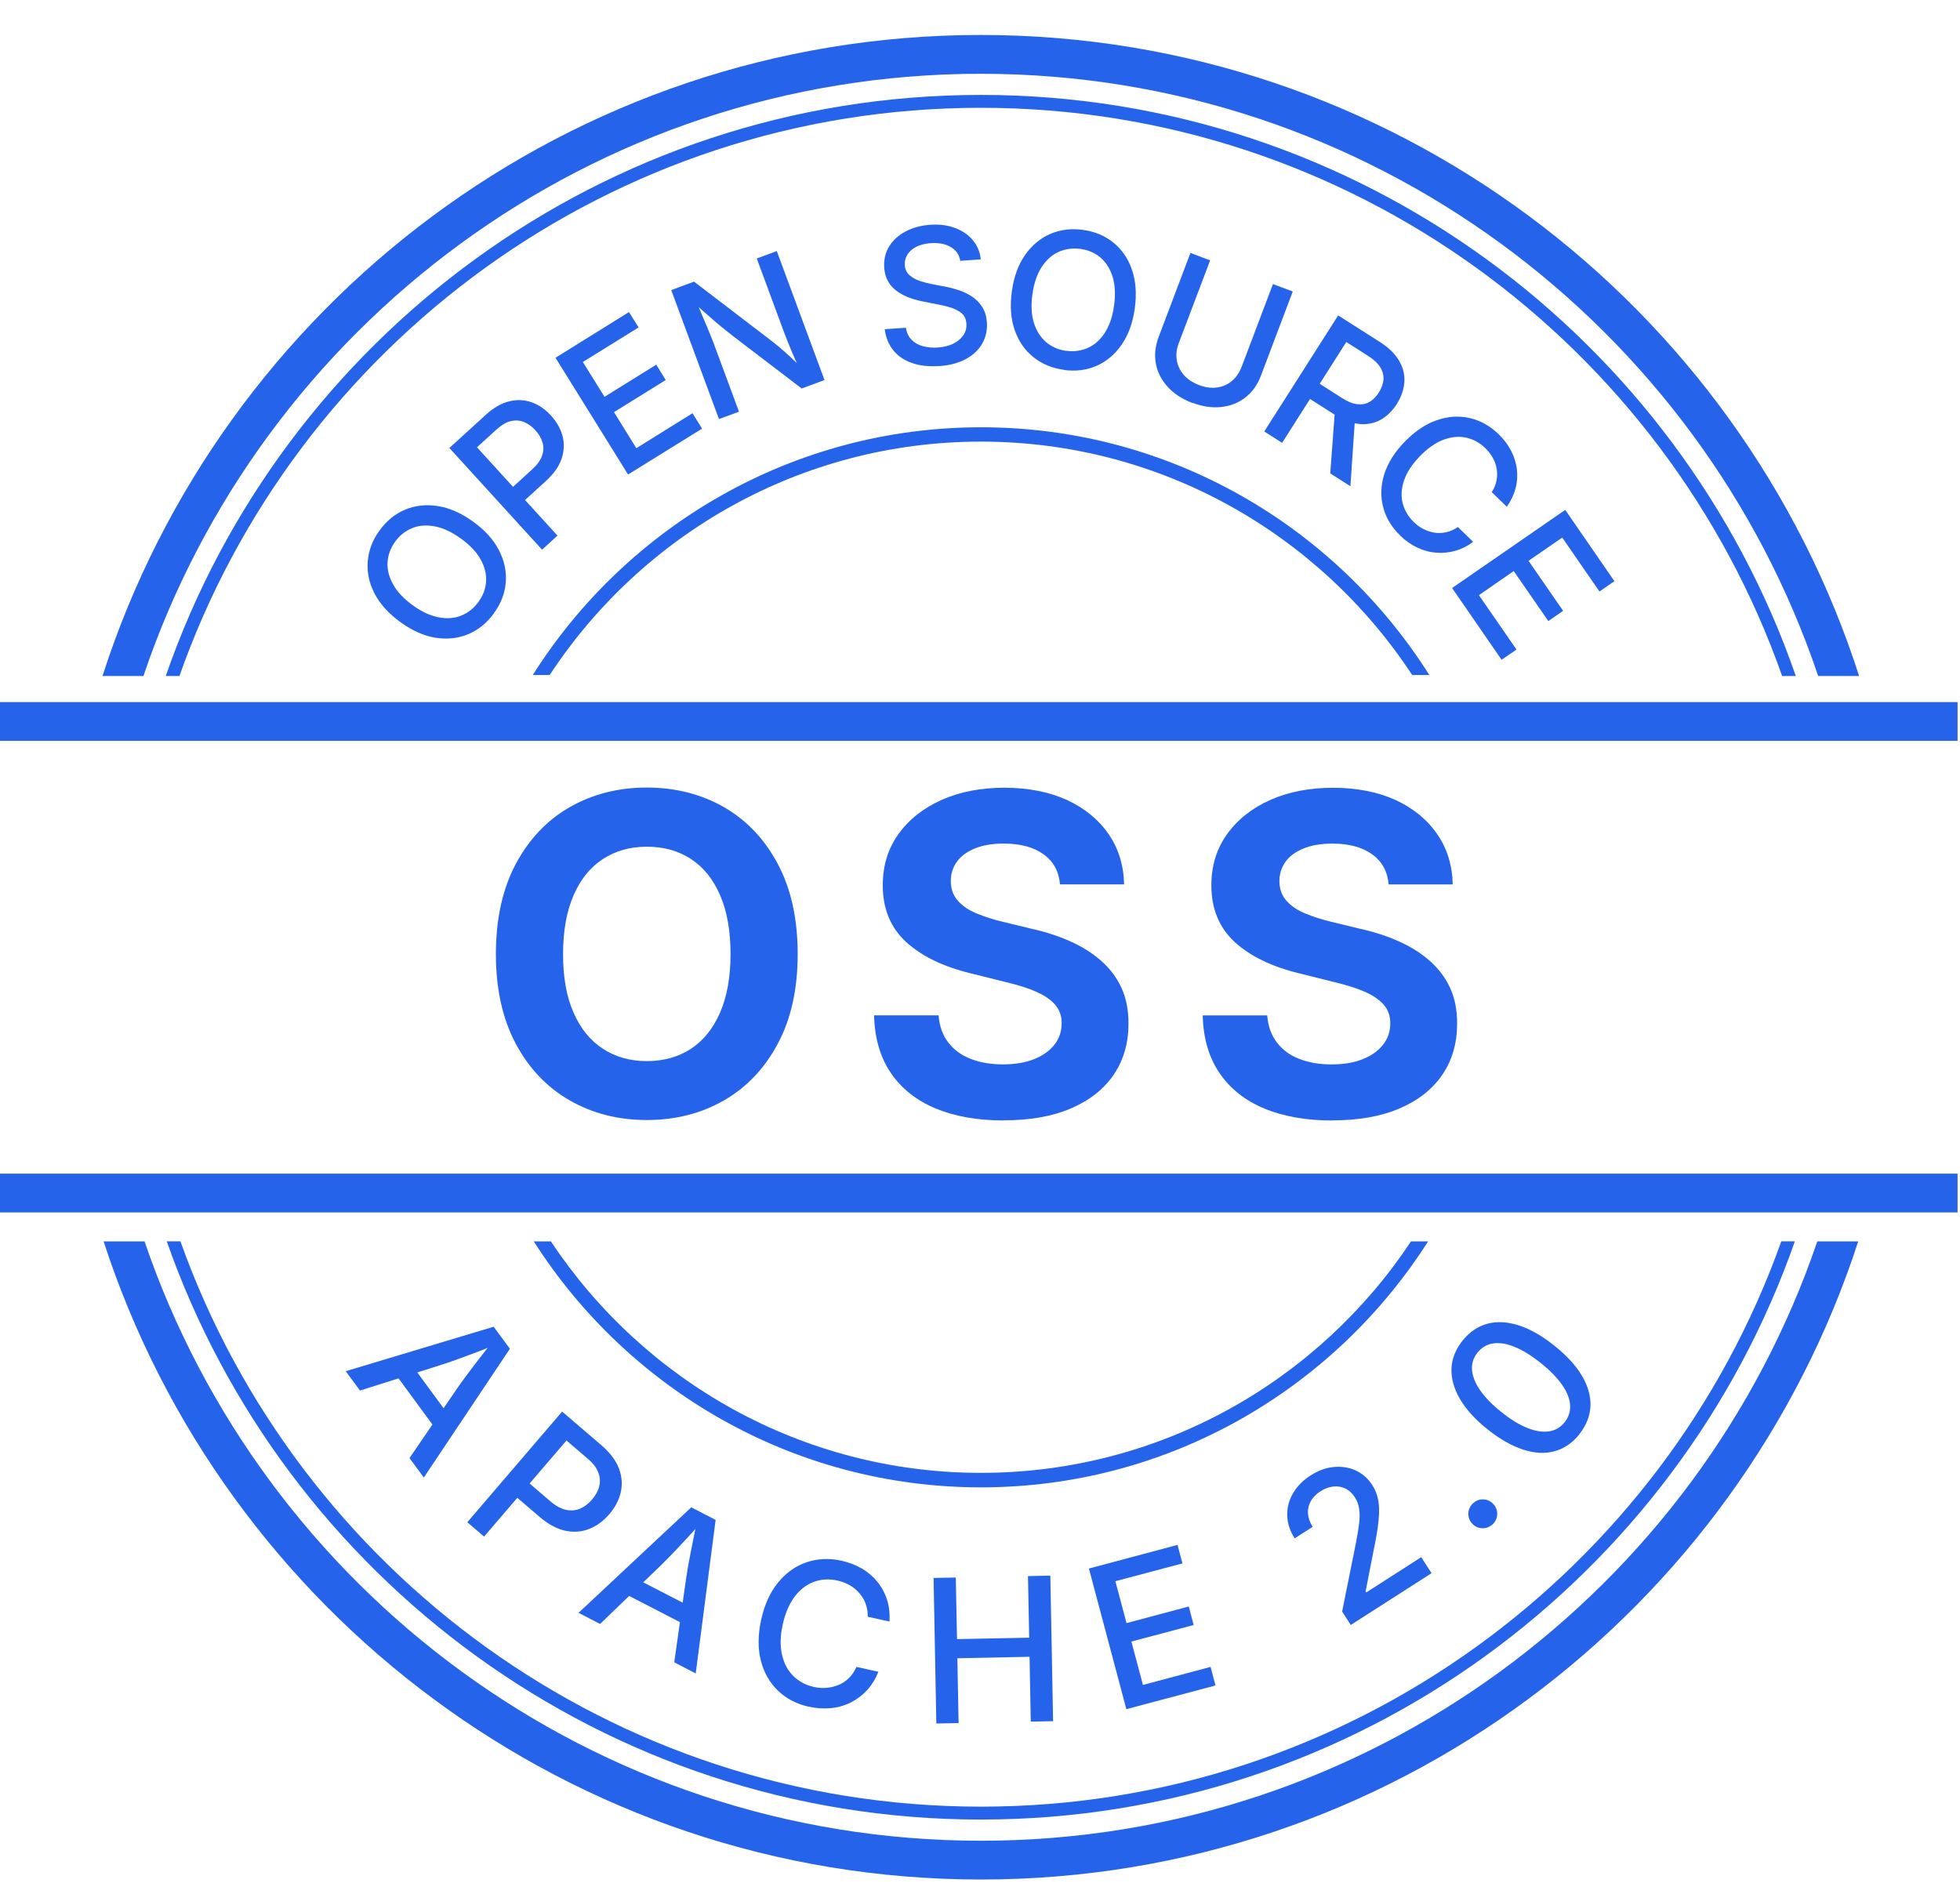
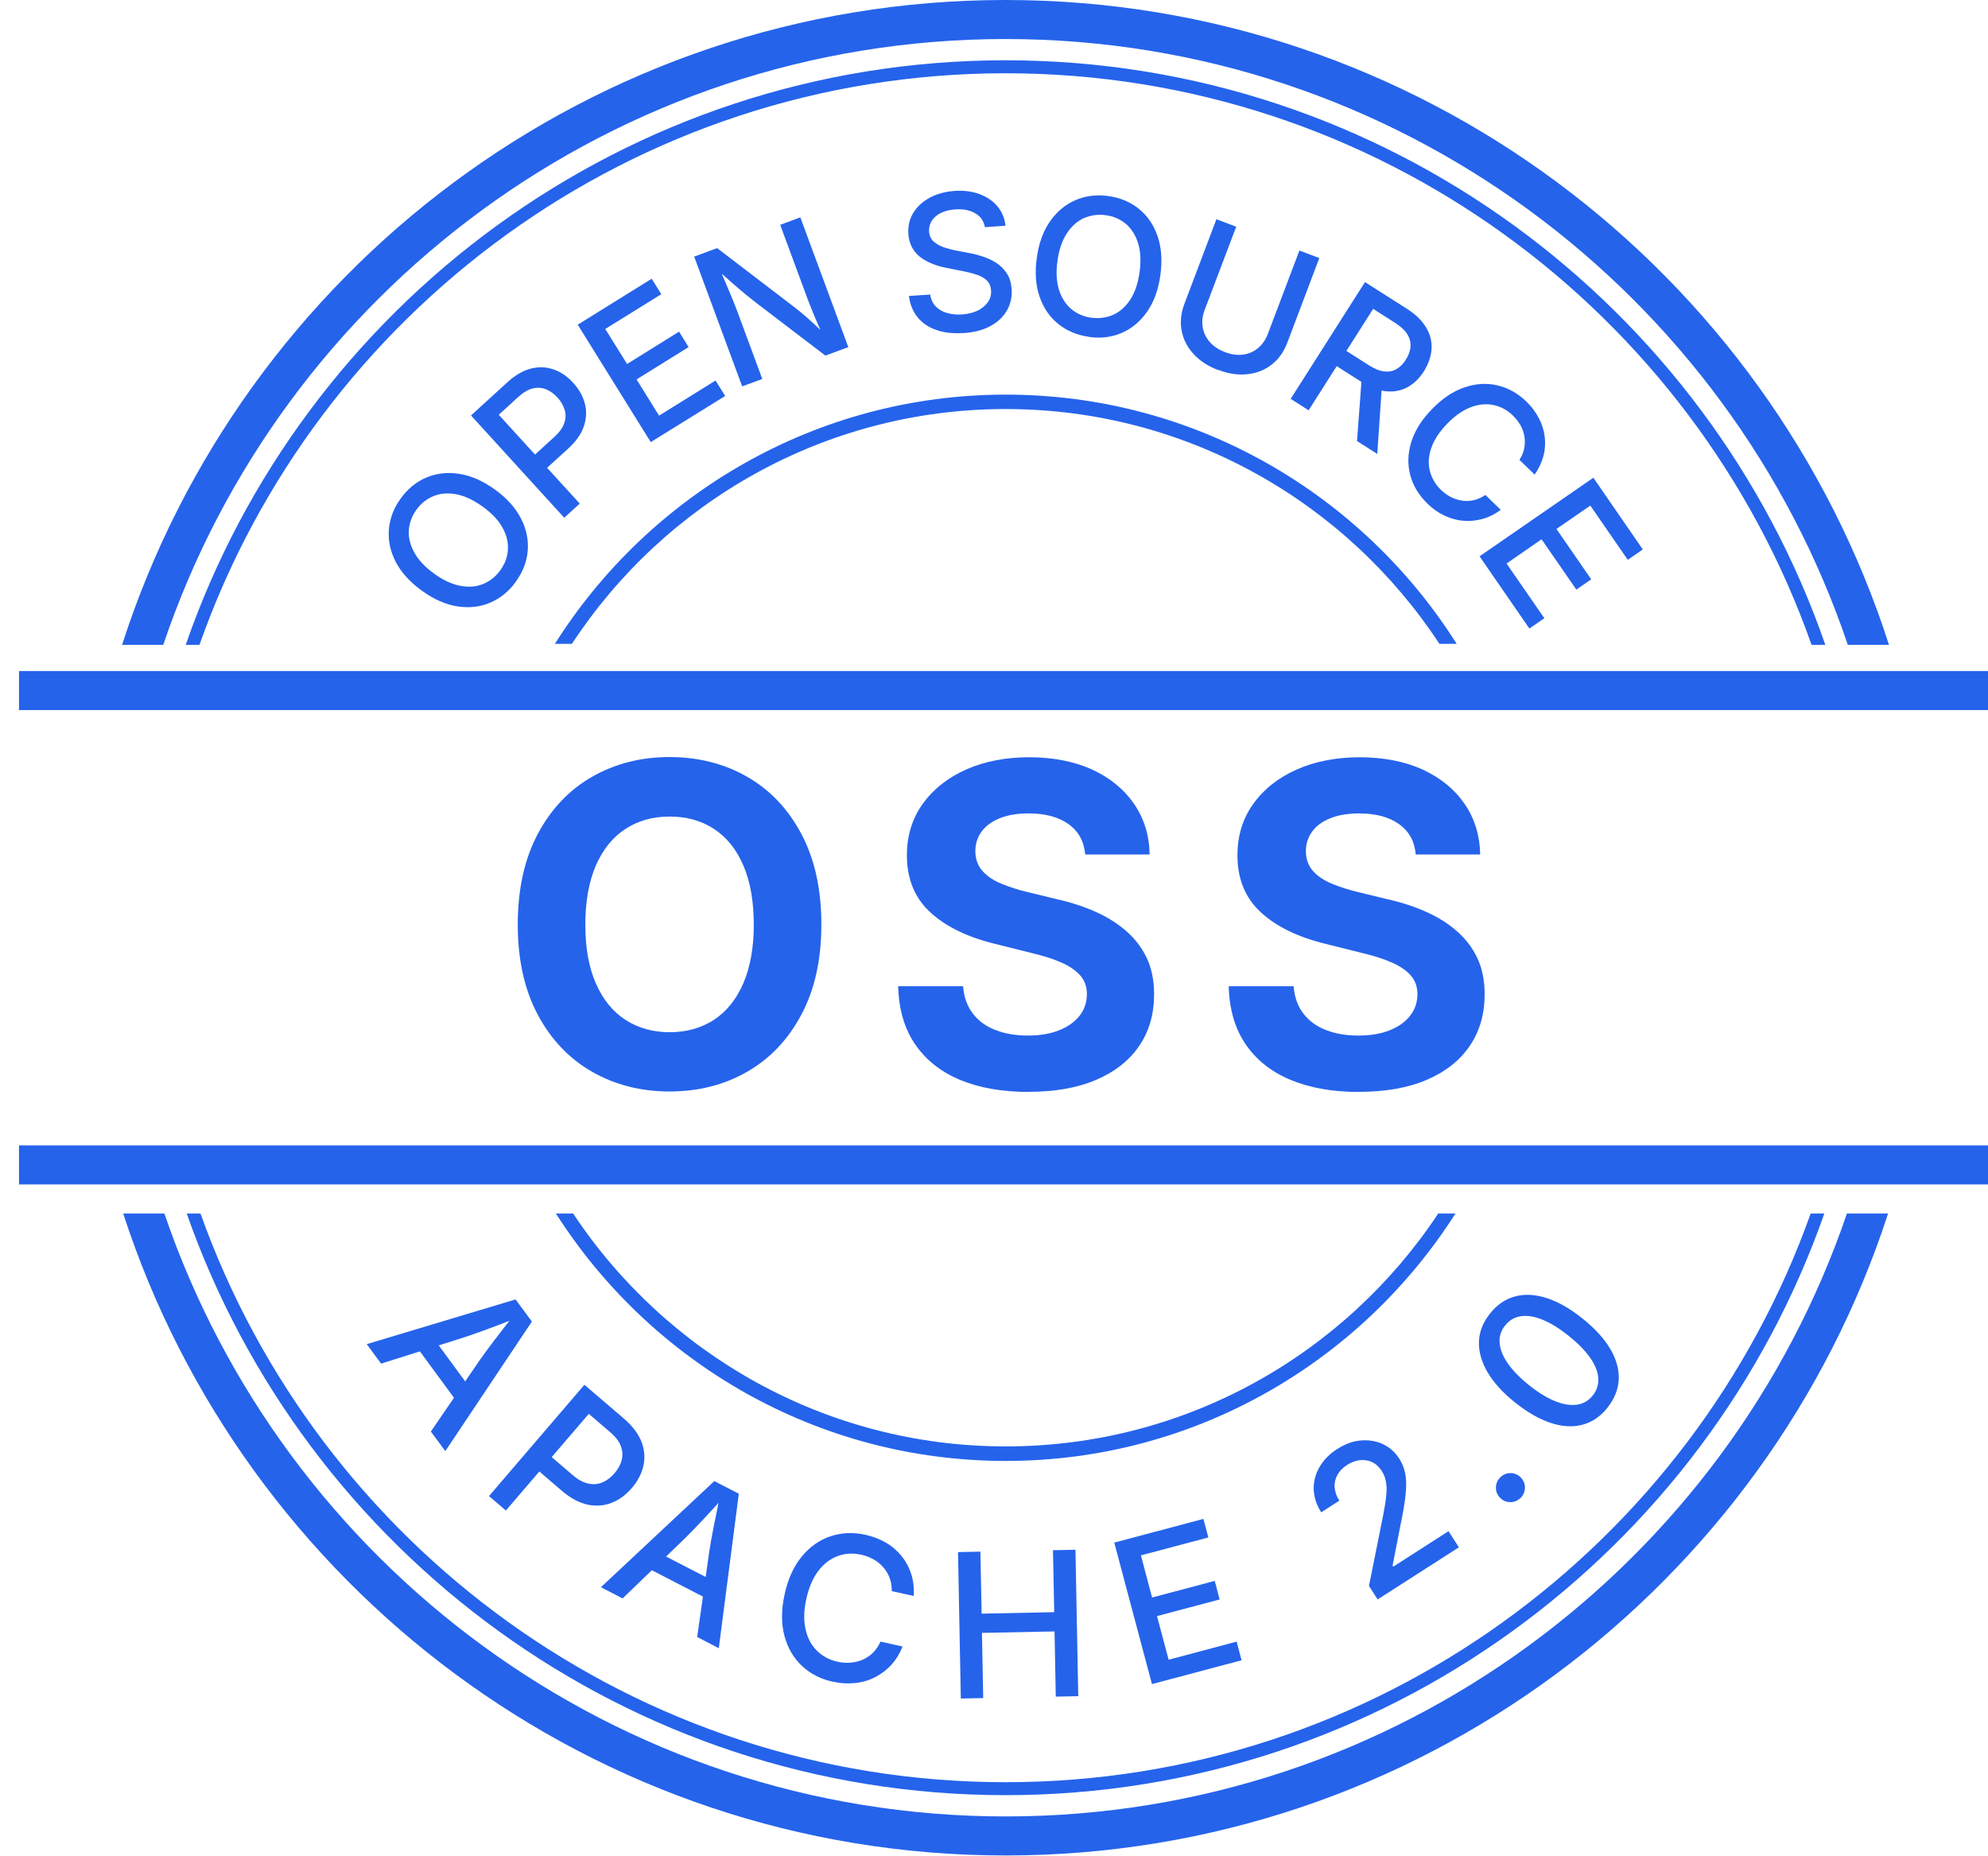
- <svg xmlns="http://www.w3.org/2000/svg" width="51" height="49" viewBox="0 0 51 49" fill="none">
-   <path d="M3.732 17.592C6.796 8.492 15.402 1.92 25.521 1.92C35.64 1.92 44.246 8.494 47.31 17.592H48.375C45.273 7.927 36.204 0.91 25.521 0.91C14.838 0.91 5.769 7.927 2.667 17.592H3.732Z" fill="#2563EB" />
-   <path d="M47.287 32.304C44.203 41.364 35.614 47.901 25.524 47.901C15.434 47.901 6.845 41.364 3.761 32.304H2.696C5.821 41.931 14.87 48.91 25.524 48.91C36.178 48.91 45.227 41.931 48.352 32.304H47.287Z" fill="#2563EB" />
-   <path d="M4.669 17.592C7.696 8.989 15.899 2.805 25.521 2.805C35.142 2.805 43.346 8.989 46.372 17.592H46.728C43.687 8.801 35.333 2.47 25.521 2.47C15.708 2.47 7.354 8.801 4.313 17.592H4.669Z" fill="#2563EB" />
-   <path d="M46.35 32.303C43.303 40.865 35.119 47.014 25.524 47.014C15.929 47.014 7.745 40.865 4.695 32.303H4.339C7.404 41.053 15.738 47.35 25.521 47.35C35.304 47.35 43.641 41.053 46.703 32.303H46.347H46.35Z" fill="#2563EB" />
-   <path d="M14.303 17.566C16.702 13.912 20.834 11.492 25.525 11.492C30.215 11.492 34.345 13.912 36.746 17.566H37.192C34.747 13.697 30.433 11.119 25.528 11.119C20.623 11.119 16.308 13.697 13.863 17.566H14.309H14.303Z" fill="#2563EB" />
-   <path d="M36.715 32.304C34.31 35.932 30.192 38.328 25.525 38.328C20.857 38.328 16.739 35.929 14.335 32.304H13.889C16.34 36.147 20.637 38.705 25.525 38.705C30.412 38.705 34.709 36.149 37.16 32.304H36.715Z" fill="#2563EB" />
-   <path d="M50.937 18.27L0 18.27L0 19.279L50.937 19.279V18.27Z" fill="#2563EB" />
-   <path d="M50.937 30.541L0 30.541L0 31.551L50.937 31.551V30.541Z" fill="#2563EB" />
-   <path d="M16.83 29.146C16.086 29.146 15.42 28.976 14.827 28.637C14.234 28.298 13.765 27.806 13.421 27.161C13.077 26.516 12.903 25.738 12.903 24.826C12.903 23.914 13.077 23.13 13.421 22.482C13.765 21.837 14.234 21.342 14.827 21.003C15.42 20.665 16.089 20.494 16.83 20.494C17.57 20.494 18.245 20.665 18.835 21.003C19.425 21.342 19.894 21.834 20.238 22.482C20.583 23.127 20.756 23.909 20.756 24.826C20.756 25.743 20.583 26.516 20.238 27.161C19.894 27.806 19.425 28.298 18.835 28.637C18.245 28.976 17.573 29.146 16.83 29.146ZM16.83 27.613C17.267 27.613 17.649 27.506 17.976 27.294C18.302 27.08 18.554 26.768 18.737 26.351C18.916 25.934 19.009 25.428 19.009 24.829C19.009 24.23 18.919 23.712 18.737 23.295C18.557 22.878 18.302 22.563 17.976 22.352C17.649 22.138 17.27 22.034 16.83 22.034C16.39 22.034 16.017 22.141 15.687 22.355C15.357 22.569 15.105 22.884 14.923 23.301C14.743 23.718 14.651 24.227 14.651 24.829C14.651 25.431 14.74 25.934 14.923 26.348C15.102 26.762 15.357 27.077 15.687 27.291C16.017 27.506 16.396 27.613 16.83 27.613Z" fill="#2563EB" />
-   <path d="M26.109 29.157C25.435 29.157 24.848 29.053 24.35 28.847C23.852 28.642 23.461 28.332 23.184 27.927C22.906 27.522 22.758 27.018 22.744 26.422H24.422C24.445 26.706 24.529 26.94 24.677 27.131C24.824 27.322 25.018 27.464 25.264 27.557C25.51 27.652 25.785 27.698 26.095 27.698C26.404 27.698 26.673 27.655 26.899 27.565C27.128 27.476 27.304 27.351 27.434 27.189C27.562 27.027 27.625 26.839 27.625 26.625C27.625 26.434 27.567 26.272 27.452 26.142C27.336 26.011 27.171 25.899 26.957 25.806C26.743 25.71 26.48 25.63 26.173 25.557L25.247 25.326C24.535 25.152 23.977 24.88 23.574 24.51C23.172 24.139 22.97 23.647 22.97 23.037C22.97 22.527 23.105 22.085 23.38 21.703C23.652 21.324 24.029 21.026 24.506 20.814C24.983 20.603 25.527 20.499 26.135 20.499C26.743 20.499 27.298 20.606 27.761 20.817C28.224 21.032 28.586 21.327 28.846 21.706C29.107 22.085 29.24 22.522 29.249 23.014H27.582C27.553 22.675 27.408 22.412 27.151 22.229C26.893 22.044 26.549 21.952 26.121 21.952C25.831 21.952 25.582 21.992 25.374 22.076C25.166 22.16 25.009 22.273 24.902 22.42C24.795 22.568 24.74 22.736 24.74 22.924C24.74 23.132 24.801 23.303 24.926 23.442C25.05 23.581 25.215 23.691 25.423 23.775C25.632 23.859 25.852 23.931 26.086 23.986L26.85 24.171C27.203 24.249 27.533 24.356 27.84 24.492C28.146 24.628 28.413 24.793 28.641 24.993C28.87 25.192 29.049 25.424 29.176 25.696C29.304 25.968 29.364 26.281 29.364 26.634C29.364 27.143 29.237 27.586 28.98 27.965C28.722 28.344 28.352 28.636 27.866 28.844C27.379 29.053 26.795 29.154 26.115 29.154L26.109 29.157Z" fill="#2563EB" />
-   <path d="M34.66 29.158C33.986 29.158 33.398 29.054 32.901 28.848C32.403 28.643 32.012 28.333 31.735 27.928C31.457 27.523 31.309 27.019 31.295 26.423H32.973C32.996 26.707 33.08 26.941 33.228 27.132C33.375 27.323 33.569 27.465 33.815 27.558C34.061 27.653 34.336 27.699 34.645 27.699C34.955 27.699 35.224 27.656 35.45 27.566C35.679 27.477 35.855 27.352 35.985 27.19C36.113 27.028 36.176 26.84 36.176 26.626C36.176 26.435 36.118 26.273 36.003 26.143C35.887 26.012 35.722 25.9 35.508 25.807C35.294 25.712 35.03 25.631 34.724 25.558L33.798 25.327C33.086 25.153 32.527 24.881 32.125 24.511C31.723 24.14 31.52 23.648 31.52 23.038C31.52 22.529 31.656 22.086 31.931 21.704C32.203 21.325 32.58 21.027 33.057 20.815C33.534 20.604 34.078 20.5 34.686 20.5C35.294 20.5 35.849 20.607 36.312 20.818C36.775 21.032 37.137 21.328 37.397 21.707C37.658 22.086 37.791 22.523 37.8 23.015H36.133C36.104 22.676 35.959 22.413 35.702 22.23C35.444 22.045 35.1 21.953 34.672 21.953C34.382 21.953 34.133 21.993 33.925 22.077C33.717 22.161 33.56 22.274 33.453 22.421C33.346 22.569 33.291 22.737 33.291 22.925C33.291 23.133 33.352 23.304 33.477 23.443C33.601 23.582 33.766 23.692 33.974 23.776C34.183 23.86 34.403 23.932 34.637 23.987L35.401 24.172C35.754 24.25 36.084 24.357 36.39 24.493C36.697 24.629 36.963 24.794 37.192 24.994C37.421 25.194 37.6 25.425 37.727 25.697C37.855 25.969 37.915 26.282 37.915 26.635C37.915 27.144 37.788 27.587 37.531 27.966C37.273 28.345 36.903 28.637 36.416 28.845C35.93 29.054 35.346 29.155 34.666 29.155L34.66 29.158Z" fill="#2563EB" />
-   <path d="M12.856 15.955C12.677 16.206 12.454 16.386 12.194 16.499C11.933 16.611 11.65 16.643 11.343 16.597C11.039 16.551 10.732 16.415 10.423 16.192C10.113 15.969 9.887 15.717 9.746 15.445C9.604 15.17 9.546 14.893 9.569 14.606C9.592 14.323 9.693 14.053 9.876 13.805C10.055 13.556 10.278 13.373 10.538 13.264C10.799 13.154 11.082 13.122 11.386 13.168C11.69 13.214 12 13.35 12.309 13.573C12.619 13.796 12.842 14.045 12.984 14.32C13.125 14.595 13.183 14.872 13.16 15.156C13.137 15.44 13.036 15.706 12.853 15.955H12.856ZM12.451 15.662C12.57 15.497 12.636 15.321 12.648 15.13C12.659 14.939 12.613 14.748 12.506 14.557C12.399 14.363 12.228 14.184 11.994 14.016C11.757 13.845 11.531 13.738 11.314 13.698C11.097 13.657 10.9 13.671 10.724 13.744C10.547 13.816 10.399 13.932 10.281 14.097C10.162 14.262 10.096 14.441 10.084 14.632C10.072 14.823 10.122 15.014 10.229 15.208C10.336 15.402 10.507 15.581 10.741 15.752C10.975 15.92 11.198 16.024 11.415 16.065C11.632 16.105 11.829 16.091 12.005 16.018C12.182 15.946 12.332 15.827 12.451 15.662Z" fill="#2563EB" />
-   <path d="M14.104 14.303L11.693 11.658L12.642 10.793C12.845 10.607 13.05 10.492 13.256 10.442C13.461 10.393 13.655 10.405 13.84 10.471C14.025 10.538 14.193 10.654 14.341 10.819C14.488 10.981 14.59 11.16 14.639 11.351C14.688 11.542 14.679 11.739 14.613 11.938C14.546 12.138 14.41 12.329 14.205 12.517L13.557 13.107L13.244 12.766L13.852 12.21C13.982 12.092 14.066 11.973 14.106 11.854C14.147 11.736 14.15 11.62 14.115 11.51C14.08 11.397 14.02 11.293 13.93 11.195C13.84 11.096 13.739 11.024 13.632 10.981C13.525 10.937 13.409 10.931 13.287 10.96C13.166 10.989 13.042 11.065 12.909 11.186L12.411 11.64L14.506 13.938L14.101 14.308L14.104 14.303Z" fill="#2563EB" />
-   <path d="M16.343 12.349L14.454 9.31L16.367 8.121L16.616 8.52L15.166 9.42L15.73 10.326L17.076 9.49L17.322 9.889L15.976 10.725L16.558 11.663L18.019 10.754L18.268 11.154L16.341 12.349H16.343Z" fill="#2563EB" />
-   <path d="M18.708 10.905L17.466 7.549L18.059 7.329L20.062 8.86C20.128 8.909 20.204 8.973 20.291 9.045C20.377 9.117 20.47 9.201 20.571 9.294C20.672 9.386 20.777 9.491 20.884 9.603L20.82 9.627C20.759 9.505 20.701 9.381 20.649 9.259C20.597 9.137 20.548 9.022 20.505 8.912C20.461 8.802 20.427 8.712 20.398 8.637L19.692 6.727L20.212 6.533L21.454 9.89L20.861 10.11L19.067 8.741C18.971 8.666 18.875 8.588 18.78 8.512C18.684 8.434 18.58 8.345 18.462 8.24C18.343 8.136 18.201 8.009 18.031 7.861L18.112 7.832C18.181 7.995 18.245 8.148 18.305 8.287C18.366 8.429 18.418 8.553 18.462 8.66C18.505 8.767 18.54 8.857 18.566 8.923L19.229 10.714L18.708 10.905Z" fill="#2563EB" />
-   <path d="M24.434 9.525C24.168 9.542 23.934 9.519 23.731 9.446C23.529 9.377 23.366 9.267 23.245 9.117C23.123 8.966 23.048 8.784 23.022 8.567L23.572 8.529C23.592 8.659 23.641 8.761 23.72 8.842C23.798 8.92 23.896 8.978 24.018 9.01C24.136 9.041 24.264 9.053 24.4 9.044C24.55 9.033 24.683 9.001 24.799 8.946C24.912 8.891 25.001 8.816 25.065 8.726C25.129 8.633 25.155 8.529 25.146 8.416C25.137 8.312 25.103 8.228 25.039 8.167C24.975 8.107 24.889 8.055 24.784 8.02C24.68 7.982 24.562 7.953 24.431 7.927L24.006 7.843C23.708 7.785 23.474 7.687 23.297 7.545C23.123 7.404 23.025 7.21 23.008 6.967C22.993 6.761 23.037 6.576 23.135 6.414C23.236 6.252 23.378 6.122 23.563 6.023C23.748 5.925 23.96 5.867 24.2 5.85C24.443 5.832 24.663 5.861 24.854 5.934C25.045 6.006 25.201 6.113 25.317 6.255C25.433 6.397 25.502 6.561 25.519 6.75L24.987 6.787C24.958 6.625 24.874 6.504 24.732 6.425C24.593 6.344 24.42 6.313 24.217 6.327C24.073 6.339 23.951 6.368 23.847 6.42C23.743 6.472 23.665 6.541 23.613 6.622C23.56 6.706 23.537 6.799 23.543 6.897C23.552 7.01 23.592 7.1 23.668 7.163C23.743 7.227 23.829 7.276 23.934 7.311C24.038 7.346 24.133 7.369 24.226 7.389L24.579 7.456C24.695 7.476 24.813 7.508 24.938 7.548C25.062 7.589 25.178 7.644 25.285 7.713C25.392 7.783 25.482 7.872 25.554 7.982C25.627 8.092 25.667 8.228 25.679 8.387C25.693 8.59 25.652 8.772 25.56 8.937C25.467 9.102 25.326 9.238 25.135 9.342C24.944 9.446 24.709 9.51 24.428 9.527L24.434 9.525Z" fill="#2563EB" />
-   <path d="M27.678 9.623C27.371 9.58 27.108 9.47 26.885 9.29C26.662 9.111 26.503 8.877 26.401 8.584C26.3 8.292 26.277 7.959 26.329 7.58C26.381 7.201 26.497 6.886 26.674 6.634C26.85 6.382 27.07 6.2 27.33 6.087C27.594 5.974 27.877 5.94 28.184 5.983C28.491 6.026 28.754 6.136 28.974 6.316C29.194 6.495 29.356 6.729 29.454 7.022C29.556 7.314 29.579 7.65 29.527 8.029C29.475 8.405 29.359 8.723 29.182 8.975C29.006 9.227 28.789 9.409 28.528 9.522C28.268 9.635 27.984 9.669 27.678 9.626V9.623ZM27.747 9.128C27.95 9.157 28.135 9.128 28.308 9.053C28.482 8.975 28.63 8.842 28.748 8.66C28.867 8.477 28.948 8.24 28.988 7.954C29.029 7.664 29.015 7.415 28.951 7.204C28.884 6.993 28.78 6.828 28.635 6.703C28.491 6.582 28.317 6.504 28.115 6.478C27.912 6.449 27.724 6.478 27.547 6.553C27.374 6.631 27.226 6.764 27.105 6.949C26.983 7.135 26.905 7.369 26.864 7.658C26.824 7.945 26.838 8.191 26.902 8.402C26.969 8.61 27.073 8.778 27.22 8.903C27.365 9.027 27.542 9.102 27.744 9.131L27.747 9.128Z" fill="#2563EB" />
-   <path d="M31.025 10.486C30.756 10.384 30.542 10.242 30.38 10.063C30.218 9.884 30.117 9.684 30.076 9.461C30.036 9.238 30.059 9.013 30.145 8.778L30.976 6.582L31.488 6.776L30.672 8.929C30.614 9.079 30.597 9.227 30.62 9.369C30.643 9.51 30.701 9.638 30.799 9.753C30.898 9.866 31.031 9.956 31.199 10.02C31.367 10.083 31.523 10.104 31.671 10.083C31.818 10.063 31.945 10.005 32.055 9.913C32.165 9.82 32.249 9.698 32.307 9.548L33.123 7.392L33.638 7.586L32.808 9.782C32.718 10.017 32.585 10.202 32.408 10.341C32.232 10.48 32.021 10.564 31.783 10.59C31.543 10.619 31.291 10.581 31.025 10.48V10.486Z" fill="#2563EB" />
-   <path d="M32.898 11.226L34.82 8.208L35.902 8.897C36.133 9.044 36.301 9.209 36.406 9.389C36.51 9.568 36.556 9.753 36.542 9.947C36.527 10.138 36.461 10.329 36.345 10.514C36.226 10.699 36.084 10.838 35.916 10.928C35.749 11.018 35.563 11.053 35.361 11.032C35.156 11.009 34.938 10.925 34.704 10.775L33.891 10.257L34.143 9.863L34.91 10.352C35.057 10.448 35.19 10.503 35.309 10.517C35.428 10.532 35.535 10.517 35.627 10.462C35.723 10.41 35.804 10.329 35.876 10.216C35.948 10.103 35.989 9.991 35.998 9.881C36.006 9.771 35.98 9.664 35.916 9.559C35.853 9.455 35.746 9.357 35.598 9.261L35.031 8.9L33.361 11.524L32.898 11.229V11.226ZM34.614 12.317L34.75 10.488L35.263 10.815L35.138 12.653L34.614 12.32V12.317Z" fill="#2563EB" />
-   <path d="M36.434 13.935C36.211 13.721 36.063 13.475 35.991 13.2C35.919 12.925 35.927 12.641 36.017 12.346C36.11 12.051 36.286 11.768 36.552 11.495C36.819 11.221 37.096 11.033 37.389 10.934C37.681 10.833 37.964 10.816 38.242 10.879C38.52 10.943 38.769 11.082 38.992 11.296C39.128 11.426 39.235 11.571 39.316 11.724C39.397 11.877 39.449 12.04 39.469 12.204C39.489 12.369 39.481 12.537 39.437 12.702C39.394 12.867 39.319 13.029 39.209 13.188L38.815 12.806C38.879 12.711 38.919 12.61 38.94 12.508C38.96 12.407 38.96 12.306 38.945 12.204C38.928 12.103 38.896 12.008 38.844 11.915C38.792 11.822 38.725 11.739 38.647 11.66C38.5 11.519 38.332 11.426 38.144 11.388C37.956 11.348 37.759 11.368 37.553 11.446C37.348 11.524 37.145 11.666 36.943 11.875C36.743 12.083 36.607 12.288 36.535 12.5C36.463 12.708 36.451 12.905 36.497 13.09C36.544 13.275 36.639 13.44 36.784 13.582C36.865 13.66 36.952 13.724 37.044 13.77C37.137 13.816 37.235 13.848 37.337 13.863C37.438 13.877 37.539 13.871 37.64 13.848C37.742 13.825 37.84 13.779 37.935 13.715L38.332 14.1C38.19 14.207 38.037 14.285 37.875 14.331C37.713 14.378 37.548 14.395 37.38 14.383C37.212 14.372 37.047 14.328 36.885 14.253C36.723 14.178 36.573 14.074 36.431 13.935H36.434Z" fill="#2563EB" />
-   <path d="M37.782 15.303L40.728 13.269L42.007 15.123L41.619 15.393L40.65 13.989L39.773 14.594L40.673 15.896L40.288 16.162L39.388 14.86L38.482 15.488L39.46 16.903L39.072 17.169L37.785 15.303H37.782Z" fill="#2563EB" />
-   <path d="M8.994 35.683L12.845 34.525L13.268 35.098L11.028 38.449L10.655 37.943L11.916 36.099C12.02 35.952 12.145 35.781 12.292 35.587C12.44 35.394 12.617 35.165 12.825 34.902L12.894 34.997C12.579 35.121 12.304 35.226 12.075 35.31C11.847 35.394 11.65 35.463 11.488 35.515L9.367 36.186L8.994 35.68V35.683ZM10.232 35.68L10.623 35.394L11.789 36.982L11.398 37.269L10.232 35.68Z" fill="#2563EB" />
-   <path d="M12.162 39.61L14.627 36.733L15.657 37.616C15.877 37.807 16.027 38.007 16.106 38.215C16.184 38.423 16.198 38.632 16.152 38.834C16.106 39.037 16.004 39.228 15.854 39.404C15.7 39.581 15.527 39.711 15.333 39.786C15.139 39.864 14.931 39.879 14.714 39.835C14.497 39.789 14.277 39.673 14.051 39.482L13.345 38.878L13.663 38.504L14.326 39.072C14.468 39.193 14.604 39.265 14.734 39.291C14.864 39.317 14.986 39.306 15.099 39.257C15.211 39.208 15.316 39.127 15.405 39.022C15.498 38.915 15.562 38.8 15.591 38.681C15.622 38.562 15.614 38.441 15.567 38.316C15.521 38.192 15.426 38.07 15.281 37.949L14.74 37.486L12.596 39.986L12.156 39.61H12.162Z" fill="#2563EB" />
-   <path d="M15.05 41.974L17.987 39.225L18.621 39.552L18.103 43.548L17.544 43.258L17.857 41.048C17.883 40.868 17.92 40.66 17.967 40.423C18.013 40.185 18.071 39.902 18.14 39.569L18.244 39.624C18.016 39.876 17.819 40.093 17.651 40.269C17.483 40.446 17.339 40.596 17.217 40.715L15.614 42.26L15.056 41.971L15.05 41.974ZM16.158 41.421L16.381 40.993L18.131 41.895L17.909 42.324L16.158 41.421Z" fill="#2563EB" />
-   <path d="M21.054 44.416C20.735 44.346 20.466 44.208 20.246 43.999C20.029 43.791 19.879 43.53 19.798 43.215C19.717 42.9 19.72 42.544 19.806 42.15C19.893 41.754 20.041 41.43 20.249 41.178C20.455 40.926 20.701 40.752 20.987 40.654C21.274 40.559 21.575 40.544 21.896 40.614C22.09 40.657 22.269 40.727 22.428 40.819C22.587 40.912 22.723 41.03 22.833 41.166C22.943 41.302 23.027 41.459 23.082 41.632C23.137 41.806 23.157 41.994 23.146 42.197L22.579 42.072C22.579 41.95 22.564 41.838 22.524 41.733C22.486 41.629 22.431 41.537 22.359 41.456C22.289 41.375 22.205 41.305 22.107 41.25C22.009 41.195 21.901 41.155 21.786 41.129C21.575 41.082 21.372 41.094 21.181 41.163C20.99 41.233 20.822 41.36 20.68 41.545C20.539 41.731 20.434 41.971 20.368 42.269C20.301 42.567 20.296 42.83 20.348 43.059C20.4 43.287 20.498 43.473 20.643 43.614C20.787 43.756 20.964 43.852 21.175 43.898C21.291 43.924 21.404 43.933 21.514 43.921C21.624 43.912 21.728 43.886 21.829 43.843C21.93 43.8 22.017 43.739 22.095 43.661C22.174 43.583 22.237 43.487 22.286 43.377L22.856 43.504C22.787 43.681 22.694 43.834 22.576 43.967C22.457 44.1 22.318 44.208 22.159 44.291C22 44.375 21.826 44.428 21.641 44.448C21.456 44.468 21.259 44.459 21.057 44.413L21.054 44.416Z" fill="#2563EB" />
-   <path d="M24.364 44.85L24.292 41.063L24.87 41.051L24.902 42.654L26.78 42.617L26.748 41.014L27.33 41.002L27.402 44.79L26.821 44.801L26.789 43.114L24.911 43.152L24.943 44.839L24.364 44.85Z" fill="#2563EB" />
-   <path d="M29.309 44.48L28.334 40.817L30.64 40.203L30.768 40.684L29.023 41.147L29.312 42.237L30.933 41.806L31.06 42.287L29.439 42.718L29.74 43.846L31.5 43.377L31.627 43.861L29.306 44.477L29.309 44.48Z" fill="#2563EB" />
-   <path d="M35.149 42.289L34.923 41.937L35.288 40.122C35.322 39.934 35.351 39.772 35.366 39.633C35.383 39.494 35.383 39.373 35.366 39.266C35.351 39.159 35.314 39.057 35.253 38.962C35.184 38.855 35.1 38.779 35.001 38.733C34.903 38.687 34.799 38.672 34.686 38.684C34.573 38.699 34.463 38.739 34.356 38.809C34.243 38.881 34.159 38.968 34.104 39.069C34.049 39.17 34.026 39.277 34.035 39.39C34.043 39.503 34.084 39.619 34.156 39.732L33.688 40.032C33.563 39.839 33.499 39.639 33.494 39.436C33.488 39.234 33.54 39.04 33.644 38.861C33.748 38.681 33.899 38.525 34.098 38.398C34.301 38.267 34.504 38.192 34.709 38.175C34.914 38.157 35.102 38.186 35.279 38.267C35.453 38.348 35.597 38.473 35.707 38.646C35.782 38.762 35.835 38.892 35.861 39.031C35.889 39.17 35.892 39.344 35.872 39.555C35.852 39.766 35.809 40.032 35.739 40.359L35.534 41.413L35.551 41.439L36.98 40.522L37.25 40.938L35.143 42.289H35.149Z" fill="#2563EB" />
-   <path d="M38.83 39.673C38.752 39.743 38.659 39.775 38.558 39.769C38.454 39.763 38.37 39.719 38.3 39.641C38.231 39.563 38.202 39.474 38.208 39.372C38.214 39.271 38.257 39.184 38.335 39.115C38.413 39.045 38.503 39.013 38.604 39.019C38.706 39.025 38.792 39.066 38.862 39.144C38.931 39.222 38.963 39.314 38.957 39.416C38.951 39.517 38.908 39.604 38.833 39.673H38.83Z" fill="#2563EB" />
-   <path d="M41.096 37.324C40.913 37.552 40.696 37.7 40.447 37.766C40.199 37.833 39.926 37.818 39.634 37.723C39.339 37.627 39.032 37.454 38.708 37.196C38.387 36.942 38.15 36.678 37.991 36.409C37.834 36.14 37.759 35.88 37.768 35.619C37.777 35.362 37.872 35.119 38.054 34.89C38.237 34.661 38.454 34.514 38.703 34.447C38.954 34.381 39.226 34.395 39.521 34.491C39.817 34.586 40.123 34.76 40.444 35.017C40.766 35.275 41.006 35.535 41.162 35.801C41.321 36.068 41.394 36.331 41.385 36.589C41.373 36.846 41.278 37.092 41.093 37.324H41.096ZM40.711 37.011C40.821 36.875 40.867 36.722 40.855 36.557C40.841 36.389 40.772 36.215 40.641 36.03C40.511 35.845 40.329 35.66 40.092 35.469C39.851 35.278 39.629 35.139 39.417 35.052C39.209 34.965 39.021 34.936 38.856 34.959C38.691 34.983 38.552 35.064 38.445 35.2C38.335 35.336 38.289 35.489 38.303 35.654C38.318 35.822 38.387 35.998 38.517 36.183C38.645 36.369 38.83 36.557 39.07 36.748C39.307 36.939 39.533 37.075 39.741 37.159C39.95 37.242 40.138 37.272 40.303 37.248C40.468 37.225 40.607 37.144 40.714 37.008L40.711 37.011Z" fill="#2563EB" />
+ <svg xmlns="http://www.w3.org/2000/svg" width="90" height="84" viewBox="0 0 90 84" fill="none">
+   <g id="Group">
+     <g id="Group_2">
+       <g id="Group_3">
+         <g id="Group_4">
+           <g id="Group_5">
+             <path id="Vector" d="M7.391 29.193C12.754 13.267 27.814 1.767 45.522 1.767C63.23 1.767 78.29 13.273 83.653 29.193H85.517C80.088 12.28 64.218 0 45.522 0C26.826 0 10.956 12.28 5.527 29.193H7.391Z" fill="#2563EB" />
+             <path id="Vector_2" d="M83.613 54.938C78.215 70.794 63.185 82.233 45.527 82.233C27.869 82.233 12.84 70.794 7.442 54.938H5.578C11.047 71.786 26.882 84 45.527 84C64.172 84 80.007 71.786 85.476 54.938H83.613Z" fill="#2563EB" />
+           </g>
+           <g id="Group_6">
+             <path id="Vector_3" d="M9.031 29.193C14.328 14.139 28.684 3.317 45.522 3.317C62.359 3.317 76.715 14.139 82.012 29.193H82.635C77.313 13.809 62.693 2.729 45.522 2.729C28.35 2.729 13.73 13.809 8.408 29.193H9.031Z" fill="#2563EB" />
+             <path id="Vector_4" d="M81.972 54.938C76.639 69.922 62.319 80.683 45.527 80.683C28.735 80.683 14.414 69.922 9.077 54.938H8.454C13.817 70.251 28.401 81.27 45.522 81.27C62.643 81.27 77.232 70.251 82.59 54.938H81.967H81.972Z" fill="#2563EB" />
+           </g>
+         </g>
+         <g id="Group_7">
+           <path id="Vector_5" d="M25.891 29.148C30.089 22.752 37.32 18.518 45.529 18.518C53.737 18.518 60.963 22.752 65.166 29.148H65.946C61.667 22.377 54.117 17.865 45.534 17.865C36.95 17.865 29.4 22.377 25.121 29.148H25.901H25.891Z" fill="#2563EB" />
+           <path id="Vector_6" d="M65.111 54.938C60.903 61.288 53.697 65.481 45.529 65.481C37.361 65.481 30.155 61.283 25.947 54.938H25.167C29.456 61.663 36.976 66.139 45.529 66.139C54.082 66.139 61.602 61.668 65.891 54.938H65.111Z" fill="#2563EB" />
+         </g>
+       </g>
+       <g id="Group_8">
+         <path id="Vector_7" d="M90 30.378L0.86 30.378L0.86 32.146L90 32.146V30.378Z" fill="#2563EB" />
+         <path id="Vector_8" d="M90 51.854L0.86 51.854L0.86 53.621L90 53.621V51.854Z" fill="#2563EB" />
+       </g>
+     </g>
+     <g id="Group_9">
+       <g id="Group_10">
+         <path id="Vector_9" d="M30.312 49.413C29.011 49.413 27.846 49.115 26.808 48.522C25.77 47.93 24.95 47.069 24.347 45.94C23.744 44.81 23.44 43.448 23.44 41.853C23.44 40.258 23.744 38.886 24.347 37.751C24.95 36.622 25.77 35.756 26.808 35.164C27.846 34.571 29.016 34.273 30.312 34.273C31.608 34.273 32.788 34.571 33.821 35.164C34.855 35.756 35.675 36.617 36.277 37.751C36.88 38.881 37.184 40.248 37.184 41.853C37.184 43.458 36.88 44.81 36.277 45.94C35.675 47.069 34.855 47.93 33.821 48.522C32.788 49.115 31.614 49.413 30.312 49.413ZM30.312 46.73C31.077 46.73 31.745 46.542 32.317 46.173C32.89 45.798 33.33 45.251 33.649 44.522C33.963 43.793 34.125 42.906 34.125 41.858C34.125 40.81 33.968 39.904 33.649 39.174C33.335 38.445 32.89 37.893 32.317 37.523C31.745 37.149 31.082 36.967 30.312 36.967C29.542 36.967 28.889 37.154 28.312 37.529C27.735 37.903 27.294 38.455 26.975 39.184C26.661 39.914 26.499 40.805 26.499 41.858C26.499 42.911 26.656 43.793 26.975 44.517C27.289 45.241 27.735 45.793 28.312 46.168C28.889 46.542 29.553 46.73 30.312 46.73Z" fill="#2563EB" />
+         <path id="Vector_10" d="M46.551 49.433C45.371 49.433 44.344 49.251 43.473 48.892C42.602 48.532 41.918 47.99 41.432 47.281C40.946 46.572 40.687 45.691 40.662 44.648H43.599C43.64 45.144 43.786 45.554 44.045 45.889C44.303 46.223 44.642 46.471 45.073 46.633C45.503 46.8 45.984 46.881 46.526 46.881C47.068 46.881 47.539 46.805 47.934 46.648C48.334 46.491 48.643 46.273 48.871 45.99C49.093 45.706 49.205 45.377 49.205 45.002C49.205 44.668 49.104 44.385 48.901 44.157C48.699 43.929 48.41 43.731 48.035 43.569C47.66 43.402 47.2 43.261 46.663 43.134L45.042 42.729C43.797 42.425 42.819 41.949 42.115 41.301C41.412 40.653 41.057 39.792 41.057 38.723C41.057 37.832 41.295 37.057 41.776 36.389C42.252 35.725 42.91 35.204 43.746 34.834C44.582 34.465 45.534 34.282 46.597 34.282C47.66 34.282 48.633 34.47 49.443 34.839C50.253 35.214 50.886 35.73 51.342 36.394C51.798 37.057 52.031 37.822 52.046 38.683H49.129C49.078 38.09 48.825 37.63 48.374 37.31C47.924 36.986 47.321 36.824 46.572 36.824C46.065 36.824 45.63 36.895 45.265 37.042C44.901 37.189 44.627 37.386 44.44 37.645C44.252 37.903 44.156 38.197 44.156 38.526C44.156 38.89 44.263 39.189 44.48 39.432C44.698 39.675 44.987 39.868 45.351 40.015C45.716 40.161 46.101 40.288 46.511 40.384L47.848 40.708C48.466 40.845 49.043 41.032 49.58 41.27C50.116 41.508 50.582 41.797 50.982 42.147C51.382 42.496 51.696 42.901 51.919 43.377C52.142 43.853 52.248 44.4 52.248 45.018C52.248 45.909 52.026 46.684 51.575 47.347C51.124 48.011 50.476 48.522 49.625 48.886C48.775 49.251 47.752 49.428 46.562 49.428L46.551 49.433Z" fill="#2563EB" />
+         <path id="Vector_11" d="M61.515 49.434C60.335 49.434 59.307 49.252 58.437 48.892C57.566 48.532 56.882 47.991 56.396 47.282C55.91 46.573 55.651 45.692 55.626 44.648H58.563C58.604 45.145 58.75 45.555 59.009 45.889C59.267 46.223 59.606 46.471 60.037 46.634C60.467 46.801 60.948 46.882 61.49 46.882C62.032 46.882 62.503 46.806 62.898 46.649C63.298 46.492 63.607 46.274 63.835 45.99C64.057 45.707 64.169 45.378 64.169 45.003C64.169 44.669 64.067 44.385 63.865 44.157C63.662 43.929 63.374 43.732 62.999 43.57C62.624 43.403 62.163 43.261 61.627 43.134L60.006 42.729C58.761 42.425 57.783 41.95 57.079 41.301C56.375 40.653 56.021 39.792 56.021 38.724C56.021 37.833 56.259 37.058 56.74 36.389C57.216 35.726 57.874 35.204 58.71 34.835C59.545 34.465 60.498 34.283 61.561 34.283C62.624 34.283 63.597 34.47 64.407 34.84C65.217 35.215 65.85 35.731 66.306 36.394C66.761 37.058 66.994 37.822 67.01 38.683H64.093C64.042 38.091 63.789 37.63 63.338 37.311C62.888 36.987 62.285 36.825 61.536 36.825C61.029 36.825 60.594 36.896 60.229 37.042C59.864 37.189 59.591 37.387 59.404 37.645C59.216 37.903 59.12 38.197 59.12 38.526C59.12 38.891 59.226 39.19 59.444 39.433C59.662 39.676 59.951 39.868 60.315 40.015C60.68 40.162 61.065 40.288 61.475 40.385L62.812 40.709C63.429 40.846 64.007 41.033 64.543 41.271C65.08 41.509 65.546 41.797 65.946 42.147C66.346 42.496 66.66 42.901 66.883 43.377C67.106 43.853 67.212 44.4 67.212 45.018C67.212 45.909 66.989 46.684 66.539 47.348C66.088 48.011 65.44 48.522 64.589 48.887C63.738 49.252 62.715 49.429 61.525 49.429L61.515 49.434Z" fill="#2563EB" />
+       </g>
+       <g id="Group_11">
+         <g id="Group_12">
+           <path id="Vector_12" d="M23.359 26.328C23.045 26.768 22.655 27.082 22.199 27.28C21.744 27.477 21.247 27.533 20.71 27.452C20.179 27.371 19.642 27.133 19.1 26.743C18.558 26.353 18.163 25.912 17.915 25.436C17.667 24.955 17.566 24.469 17.606 23.968C17.647 23.471 17.824 23.001 18.143 22.565C18.457 22.13 18.847 21.811 19.303 21.618C19.759 21.426 20.255 21.37 20.787 21.451C21.318 21.532 21.86 21.77 22.402 22.16C22.944 22.55 23.334 22.985 23.582 23.466C23.83 23.948 23.931 24.434 23.891 24.93C23.85 25.426 23.673 25.892 23.354 26.328H23.359ZM22.65 25.816C22.858 25.527 22.974 25.219 22.994 24.884C23.015 24.55 22.933 24.216 22.746 23.882C22.559 23.542 22.26 23.229 21.85 22.935C21.435 22.636 21.04 22.449 20.66 22.378C20.28 22.307 19.936 22.332 19.627 22.459C19.318 22.585 19.06 22.788 18.852 23.077C18.644 23.365 18.528 23.679 18.508 24.013C18.487 24.348 18.573 24.682 18.761 25.021C18.948 25.36 19.247 25.674 19.657 25.973C20.067 26.267 20.457 26.449 20.837 26.52C21.217 26.591 21.561 26.566 21.87 26.439C22.179 26.312 22.442 26.105 22.65 25.816Z" fill="#2563EB" />
+           <path id="Vector_13" d="M25.541 23.436L21.323 18.808L22.984 17.294C23.339 16.97 23.698 16.767 24.058 16.681C24.417 16.595 24.757 16.615 25.081 16.732C25.405 16.848 25.698 17.051 25.957 17.339C26.215 17.623 26.392 17.937 26.478 18.271C26.564 18.605 26.549 18.95 26.433 19.299C26.316 19.648 26.078 19.983 25.719 20.312L24.584 21.345L24.038 20.747L25.101 19.775C25.329 19.567 25.476 19.36 25.547 19.152C25.617 18.945 25.622 18.742 25.562 18.549C25.501 18.352 25.395 18.17 25.238 17.997C25.081 17.825 24.903 17.699 24.716 17.623C24.529 17.547 24.326 17.537 24.113 17.587C23.901 17.638 23.683 17.77 23.45 17.982L22.579 18.777L26.245 22.798L25.536 23.446L25.541 23.436Z" fill="#2563EB" />
+           <path id="Vector_14" d="M29.462 20.017L26.155 14.7L29.503 12.619L29.938 13.318L27.401 14.893L28.389 16.478L30.743 15.014L31.174 15.713L28.819 17.177L29.837 18.817L32.394 17.227L32.83 17.926L29.457 20.017H29.462Z" fill="#2563EB" />
+           <path id="Vector_15" d="M33.599 17.491L31.427 11.617L32.465 11.232L35.969 13.911C36.086 13.997 36.217 14.109 36.369 14.235C36.521 14.362 36.683 14.509 36.86 14.671C37.038 14.833 37.22 15.015 37.407 15.213L37.296 15.253C37.19 15.04 37.088 14.823 36.997 14.61C36.906 14.397 36.82 14.195 36.744 14.002C36.668 13.81 36.607 13.653 36.556 13.521L35.321 10.179L36.232 9.84L38.405 15.714L37.367 16.099L34.227 13.704C34.06 13.572 33.893 13.435 33.726 13.304C33.559 13.167 33.376 13.01 33.169 12.828C32.961 12.645 32.713 12.422 32.414 12.164L32.556 12.114C32.678 12.397 32.789 12.665 32.895 12.909C33.002 13.157 33.093 13.374 33.169 13.562C33.245 13.749 33.306 13.906 33.351 14.023L34.511 17.157L33.599 17.491Z" fill="#2563EB" />
+           <path id="Vector_16" d="M43.62 15.075C43.154 15.106 42.744 15.065 42.39 14.939C42.035 14.817 41.752 14.625 41.539 14.361C41.327 14.098 41.195 13.779 41.149 13.399L42.111 13.334C42.147 13.561 42.233 13.739 42.37 13.88C42.506 14.017 42.678 14.118 42.891 14.174C43.099 14.23 43.322 14.25 43.56 14.235C43.823 14.215 44.056 14.159 44.258 14.063C44.456 13.966 44.613 13.835 44.724 13.678C44.836 13.516 44.881 13.334 44.866 13.136C44.851 12.954 44.79 12.807 44.679 12.7C44.567 12.594 44.415 12.503 44.233 12.442C44.051 12.376 43.843 12.326 43.615 12.28L42.871 12.133C42.349 12.032 41.939 11.86 41.63 11.612C41.327 11.364 41.154 11.024 41.124 10.599C41.099 10.239 41.175 9.915 41.347 9.632C41.524 9.348 41.772 9.12 42.096 8.948C42.42 8.776 42.79 8.675 43.21 8.644C43.636 8.614 44.02 8.665 44.355 8.791C44.689 8.918 44.962 9.105 45.165 9.353C45.367 9.601 45.489 9.89 45.519 10.219L44.588 10.285C44.537 10.001 44.39 9.789 44.142 9.652C43.899 9.51 43.595 9.455 43.241 9.48C42.987 9.5 42.775 9.551 42.592 9.642C42.41 9.733 42.273 9.855 42.182 9.996C42.091 10.143 42.051 10.305 42.061 10.477C42.076 10.675 42.147 10.832 42.279 10.943C42.41 11.055 42.562 11.141 42.744 11.202C42.927 11.262 43.094 11.303 43.256 11.338L43.874 11.455C44.076 11.49 44.284 11.546 44.502 11.617C44.719 11.688 44.922 11.784 45.109 11.905C45.297 12.027 45.453 12.184 45.58 12.376C45.707 12.569 45.778 12.807 45.798 13.085C45.823 13.44 45.752 13.759 45.59 14.047C45.428 14.336 45.18 14.574 44.846 14.757C44.512 14.939 44.102 15.05 43.61 15.081L43.62 15.075Z" fill="#2563EB" />
+           <path id="Vector_17" d="M49.297 15.248C48.76 15.172 48.299 14.979 47.909 14.665C47.519 14.351 47.241 13.941 47.063 13.43C46.886 12.918 46.846 12.336 46.937 11.673C47.028 11.009 47.23 10.457 47.539 10.017C47.848 9.576 48.233 9.257 48.689 9.06C49.15 8.862 49.646 8.801 50.183 8.877C50.719 8.953 51.18 9.146 51.565 9.46C51.95 9.774 52.234 10.184 52.406 10.695C52.583 11.207 52.623 11.794 52.532 12.457C52.441 13.116 52.239 13.673 51.93 14.113C51.621 14.554 51.241 14.873 50.785 15.07C50.33 15.268 49.833 15.329 49.297 15.253V15.248ZM49.418 14.382C49.773 14.432 50.097 14.382 50.401 14.25C50.704 14.113 50.963 13.88 51.17 13.562C51.378 13.242 51.52 12.827 51.59 12.326C51.661 11.819 51.636 11.384 51.525 11.014C51.408 10.645 51.226 10.356 50.973 10.138C50.719 9.926 50.416 9.789 50.061 9.743C49.707 9.693 49.378 9.743 49.069 9.875C48.765 10.012 48.507 10.245 48.294 10.569C48.081 10.893 47.944 11.303 47.874 11.809C47.803 12.311 47.828 12.741 47.939 13.111C48.056 13.475 48.238 13.769 48.496 13.987C48.75 14.205 49.059 14.336 49.413 14.387L49.418 14.382Z" fill="#2563EB" />
+           <path id="Vector_18" d="M55.155 16.756C54.684 16.579 54.309 16.331 54.026 16.017C53.742 15.703 53.565 15.354 53.494 14.964C53.423 14.574 53.463 14.179 53.615 13.769L55.069 9.925L55.965 10.265L54.537 14.032C54.436 14.295 54.405 14.554 54.446 14.802C54.486 15.05 54.588 15.273 54.76 15.475C54.932 15.673 55.165 15.83 55.459 15.941C55.752 16.053 56.026 16.088 56.284 16.053C56.542 16.017 56.765 15.916 56.958 15.754C57.15 15.592 57.297 15.379 57.398 15.116L58.826 11.343L59.727 11.682L58.274 15.526C58.117 15.936 57.884 16.26 57.575 16.503C57.266 16.746 56.897 16.893 56.481 16.939C56.061 16.989 55.621 16.924 55.155 16.746V16.756Z" fill="#2563EB" />
+           <path id="Vector_19" d="M58.433 18.053L61.795 12.771L63.689 13.977C64.094 14.235 64.388 14.524 64.57 14.838C64.752 15.152 64.833 15.476 64.808 15.815C64.783 16.149 64.666 16.483 64.464 16.807C64.256 17.131 64.008 17.375 63.714 17.532C63.421 17.689 63.096 17.749 62.742 17.714C62.383 17.673 62.003 17.526 61.593 17.263L60.169 16.357L60.61 15.668L61.952 16.524C62.21 16.691 62.443 16.787 62.651 16.812C62.858 16.838 63.046 16.812 63.208 16.716C63.375 16.625 63.517 16.483 63.643 16.286C63.77 16.088 63.841 15.891 63.856 15.698C63.871 15.506 63.826 15.319 63.714 15.136C63.603 14.954 63.416 14.782 63.157 14.615L62.165 13.982L59.243 18.575L58.433 18.058V18.053ZM61.435 19.962L61.673 16.762L62.57 17.334L62.352 20.55L61.435 19.967V19.962Z" fill="#2563EB" />
+           <path id="Vector_20" d="M64.619 22.793C64.229 22.418 63.971 21.988 63.844 21.506C63.718 21.025 63.733 20.529 63.89 20.013C64.052 19.496 64.361 19 64.827 18.524C65.293 18.043 65.779 17.714 66.29 17.541C66.802 17.364 67.298 17.334 67.784 17.445C68.27 17.557 68.706 17.8 69.096 18.174C69.334 18.402 69.521 18.655 69.663 18.924C69.805 19.192 69.896 19.476 69.931 19.765C69.967 20.053 69.952 20.347 69.876 20.636C69.8 20.924 69.668 21.208 69.476 21.486L68.787 20.818C68.898 20.651 68.969 20.473 69.005 20.296C69.04 20.119 69.04 19.942 69.015 19.765C68.984 19.587 68.929 19.42 68.838 19.258C68.746 19.096 68.63 18.949 68.493 18.812C68.235 18.564 67.941 18.402 67.612 18.337C67.283 18.266 66.939 18.301 66.579 18.438C66.219 18.575 65.865 18.823 65.511 19.187C65.161 19.552 64.923 19.911 64.797 20.281C64.67 20.646 64.65 20.99 64.731 21.314C64.812 21.638 64.979 21.927 65.232 22.175C65.374 22.312 65.526 22.423 65.688 22.504C65.85 22.585 66.022 22.641 66.199 22.666C66.376 22.691 66.554 22.681 66.731 22.641C66.908 22.6 67.08 22.519 67.248 22.408L67.941 23.081C67.693 23.269 67.425 23.405 67.141 23.486C66.858 23.567 66.569 23.598 66.275 23.578C65.981 23.557 65.693 23.481 65.409 23.35C65.126 23.218 64.862 23.036 64.614 22.793H64.619Z" fill="#2563EB" />
+           <path id="Vector_21" d="M66.978 25.188L72.134 21.628L74.372 24.874L73.693 25.345L71.997 22.889L70.463 23.947L72.037 26.226L71.364 26.692L69.789 24.413L68.204 25.512L69.916 27.988L69.237 28.454L66.984 25.188H66.978Z" fill="#2563EB" />
+         </g>
+         <g id="Group_13">
+           <path id="Vector_22" d="M16.6 60.853L23.34 58.827L24.079 59.83L20.16 65.694L19.506 64.808L21.714 61.582C21.896 61.324 22.114 61.025 22.372 60.686C22.631 60.346 22.94 59.946 23.304 59.486L23.426 59.653C22.874 59.87 22.393 60.053 21.993 60.2C21.593 60.346 21.248 60.468 20.965 60.559L17.253 61.734L16.6 60.848V60.853ZM18.767 60.848L19.451 60.346L21.491 63.126L20.808 63.628L18.767 60.848Z" fill="#2563EB" />
+           <path id="Vector_23" d="M22.143 67.724L26.457 62.691L28.26 64.235C28.645 64.57 28.908 64.919 29.045 65.284C29.182 65.648 29.207 66.013 29.126 66.367C29.045 66.722 28.868 67.056 28.605 67.365C28.336 67.674 28.032 67.902 27.693 68.033C27.354 68.17 26.989 68.195 26.609 68.119C26.23 68.038 25.845 67.836 25.45 67.502L24.214 66.443L24.771 65.79L25.931 66.783C26.179 66.995 26.417 67.122 26.645 67.167C26.873 67.213 27.085 67.193 27.283 67.107C27.48 67.021 27.663 66.879 27.82 66.697C27.982 66.509 28.093 66.306 28.144 66.099C28.199 65.891 28.184 65.679 28.103 65.461C28.022 65.243 27.855 65.03 27.602 64.818L26.655 64.007L22.902 68.383L22.133 67.724H22.143Z" fill="#2563EB" />
+           <path id="Vector_24" d="M27.198 71.862L32.338 67.051L33.447 67.624L32.541 74.617L31.563 74.11L32.11 70.242C32.156 69.928 32.222 69.563 32.303 69.148C32.384 68.733 32.485 68.236 32.606 67.654L32.789 67.75C32.389 68.191 32.044 68.57 31.751 68.879C31.457 69.188 31.204 69.452 30.991 69.659L28.186 72.363L27.208 71.857L27.198 71.862ZM29.138 70.895L29.528 70.145L32.591 71.725L32.201 72.475L29.138 70.895Z" fill="#2563EB" />
+           <path id="Vector_25" d="M37.705 76.135C37.148 76.014 36.677 75.771 36.292 75.406C35.912 75.042 35.649 74.586 35.507 74.034C35.365 73.482 35.37 72.859 35.522 72.171C35.674 71.477 35.932 70.91 36.297 70.469C36.657 70.028 37.087 69.725 37.588 69.552C38.09 69.385 38.616 69.36 39.178 69.482C39.518 69.558 39.831 69.679 40.11 69.841C40.389 70.003 40.627 70.211 40.819 70.449C41.011 70.687 41.158 70.96 41.255 71.264C41.351 71.568 41.386 71.897 41.366 72.251L40.373 72.034C40.373 71.821 40.348 71.624 40.277 71.441C40.211 71.259 40.115 71.097 39.989 70.955C39.867 70.813 39.72 70.692 39.548 70.596C39.376 70.499 39.188 70.428 38.986 70.383C38.616 70.302 38.262 70.322 37.928 70.444C37.593 70.565 37.3 70.788 37.051 71.112C36.803 71.436 36.621 71.856 36.505 72.378C36.388 72.9 36.378 73.361 36.469 73.761C36.56 74.161 36.732 74.485 36.986 74.733C37.239 74.981 37.548 75.148 37.917 75.229C38.12 75.275 38.317 75.29 38.51 75.27C38.702 75.254 38.885 75.209 39.062 75.133C39.239 75.057 39.391 74.951 39.528 74.814C39.664 74.677 39.776 74.51 39.862 74.318L40.859 74.54C40.738 74.849 40.576 75.118 40.368 75.351C40.161 75.584 39.918 75.771 39.639 75.918C39.361 76.065 39.057 76.156 38.733 76.191C38.409 76.227 38.064 76.212 37.71 76.13L37.705 76.135Z" fill="#2563EB" />
+           <path id="Vector_26" d="M43.498 76.895L43.371 70.266L44.384 70.246L44.44 73.052L47.726 72.986L47.67 70.18L48.688 70.16L48.815 76.789L47.797 76.809L47.741 73.857L44.455 73.923L44.511 76.875L43.498 76.895Z" fill="#2563EB" />
+           <path id="Vector_27" d="M52.152 76.247L50.445 69.836L54.481 68.763L54.704 69.603L51.651 70.413L52.157 72.323L54.993 71.568L55.215 72.409L52.38 73.163L52.906 75.138L55.985 74.318L56.208 75.163L52.147 76.242L52.152 76.247Z" fill="#2563EB" />
+           <path id="Vector_28" d="M62.371 72.413L61.976 71.796L62.614 68.621C62.675 68.291 62.725 68.008 62.751 67.765C62.781 67.522 62.781 67.309 62.751 67.122C62.725 66.934 62.66 66.757 62.553 66.59C62.432 66.403 62.285 66.271 62.113 66.19C61.941 66.109 61.758 66.084 61.561 66.104C61.363 66.129 61.171 66.2 60.983 66.322C60.786 66.448 60.639 66.6 60.543 66.777C60.447 66.955 60.406 67.142 60.421 67.339C60.437 67.537 60.507 67.74 60.634 67.937L59.814 68.464C59.596 68.124 59.484 67.775 59.474 67.42C59.464 67.066 59.555 66.727 59.738 66.413C59.92 66.099 60.183 65.825 60.533 65.603C60.887 65.375 61.242 65.243 61.601 65.213C61.961 65.182 62.29 65.233 62.599 65.375C62.903 65.516 63.156 65.734 63.348 66.038C63.48 66.241 63.571 66.468 63.617 66.712C63.667 66.955 63.672 67.258 63.637 67.628C63.602 67.998 63.526 68.464 63.404 69.036L63.044 70.879L63.075 70.925L65.576 69.319L66.047 70.049L62.361 72.413H62.371Z" fill="#2563EB" />
+           <path id="Vector_29" d="M68.813 67.836C68.676 67.957 68.514 68.013 68.337 68.003C68.154 67.993 68.007 67.917 67.886 67.78C67.764 67.643 67.714 67.486 67.724 67.309C67.734 67.132 67.81 66.98 67.947 66.858C68.084 66.737 68.24 66.681 68.418 66.691C68.595 66.701 68.747 66.772 68.868 66.909C68.99 67.046 69.046 67.208 69.035 67.385C69.025 67.562 68.949 67.714 68.818 67.836H68.813Z" fill="#2563EB" />
+           <path id="Vector_30" d="M72.778 63.724C72.459 64.124 72.079 64.382 71.644 64.499C71.208 64.615 70.732 64.59 70.221 64.423C69.704 64.256 69.167 63.952 68.6 63.501C68.038 63.056 67.623 62.595 67.344 62.124C67.071 61.653 66.939 61.197 66.954 60.741C66.969 60.291 67.137 59.865 67.456 59.465C67.775 59.065 68.154 58.807 68.59 58.69C69.031 58.574 69.507 58.599 70.023 58.766C70.54 58.934 71.076 59.237 71.638 59.688C72.201 60.139 72.621 60.594 72.894 61.06C73.173 61.526 73.299 61.987 73.284 62.438C73.264 62.888 73.097 63.319 72.773 63.724H72.778ZM72.104 63.177C72.297 62.939 72.378 62.671 72.358 62.382C72.332 62.088 72.211 61.784 71.983 61.46C71.755 61.136 71.436 60.812 71.021 60.478C70.6 60.144 70.21 59.901 69.841 59.749C69.476 59.597 69.147 59.546 68.858 59.587C68.57 59.627 68.327 59.769 68.139 60.007C67.947 60.245 67.866 60.513 67.891 60.802C67.916 61.096 68.038 61.405 68.266 61.729C68.489 62.053 68.813 62.382 69.233 62.716C69.648 63.05 70.043 63.288 70.408 63.435C70.772 63.582 71.102 63.633 71.39 63.592C71.679 63.552 71.922 63.41 72.109 63.172L72.104 63.177Z" fill="#2563EB" />
+         </g>
+       </g>
+     </g>
+   </g>
</svg>
